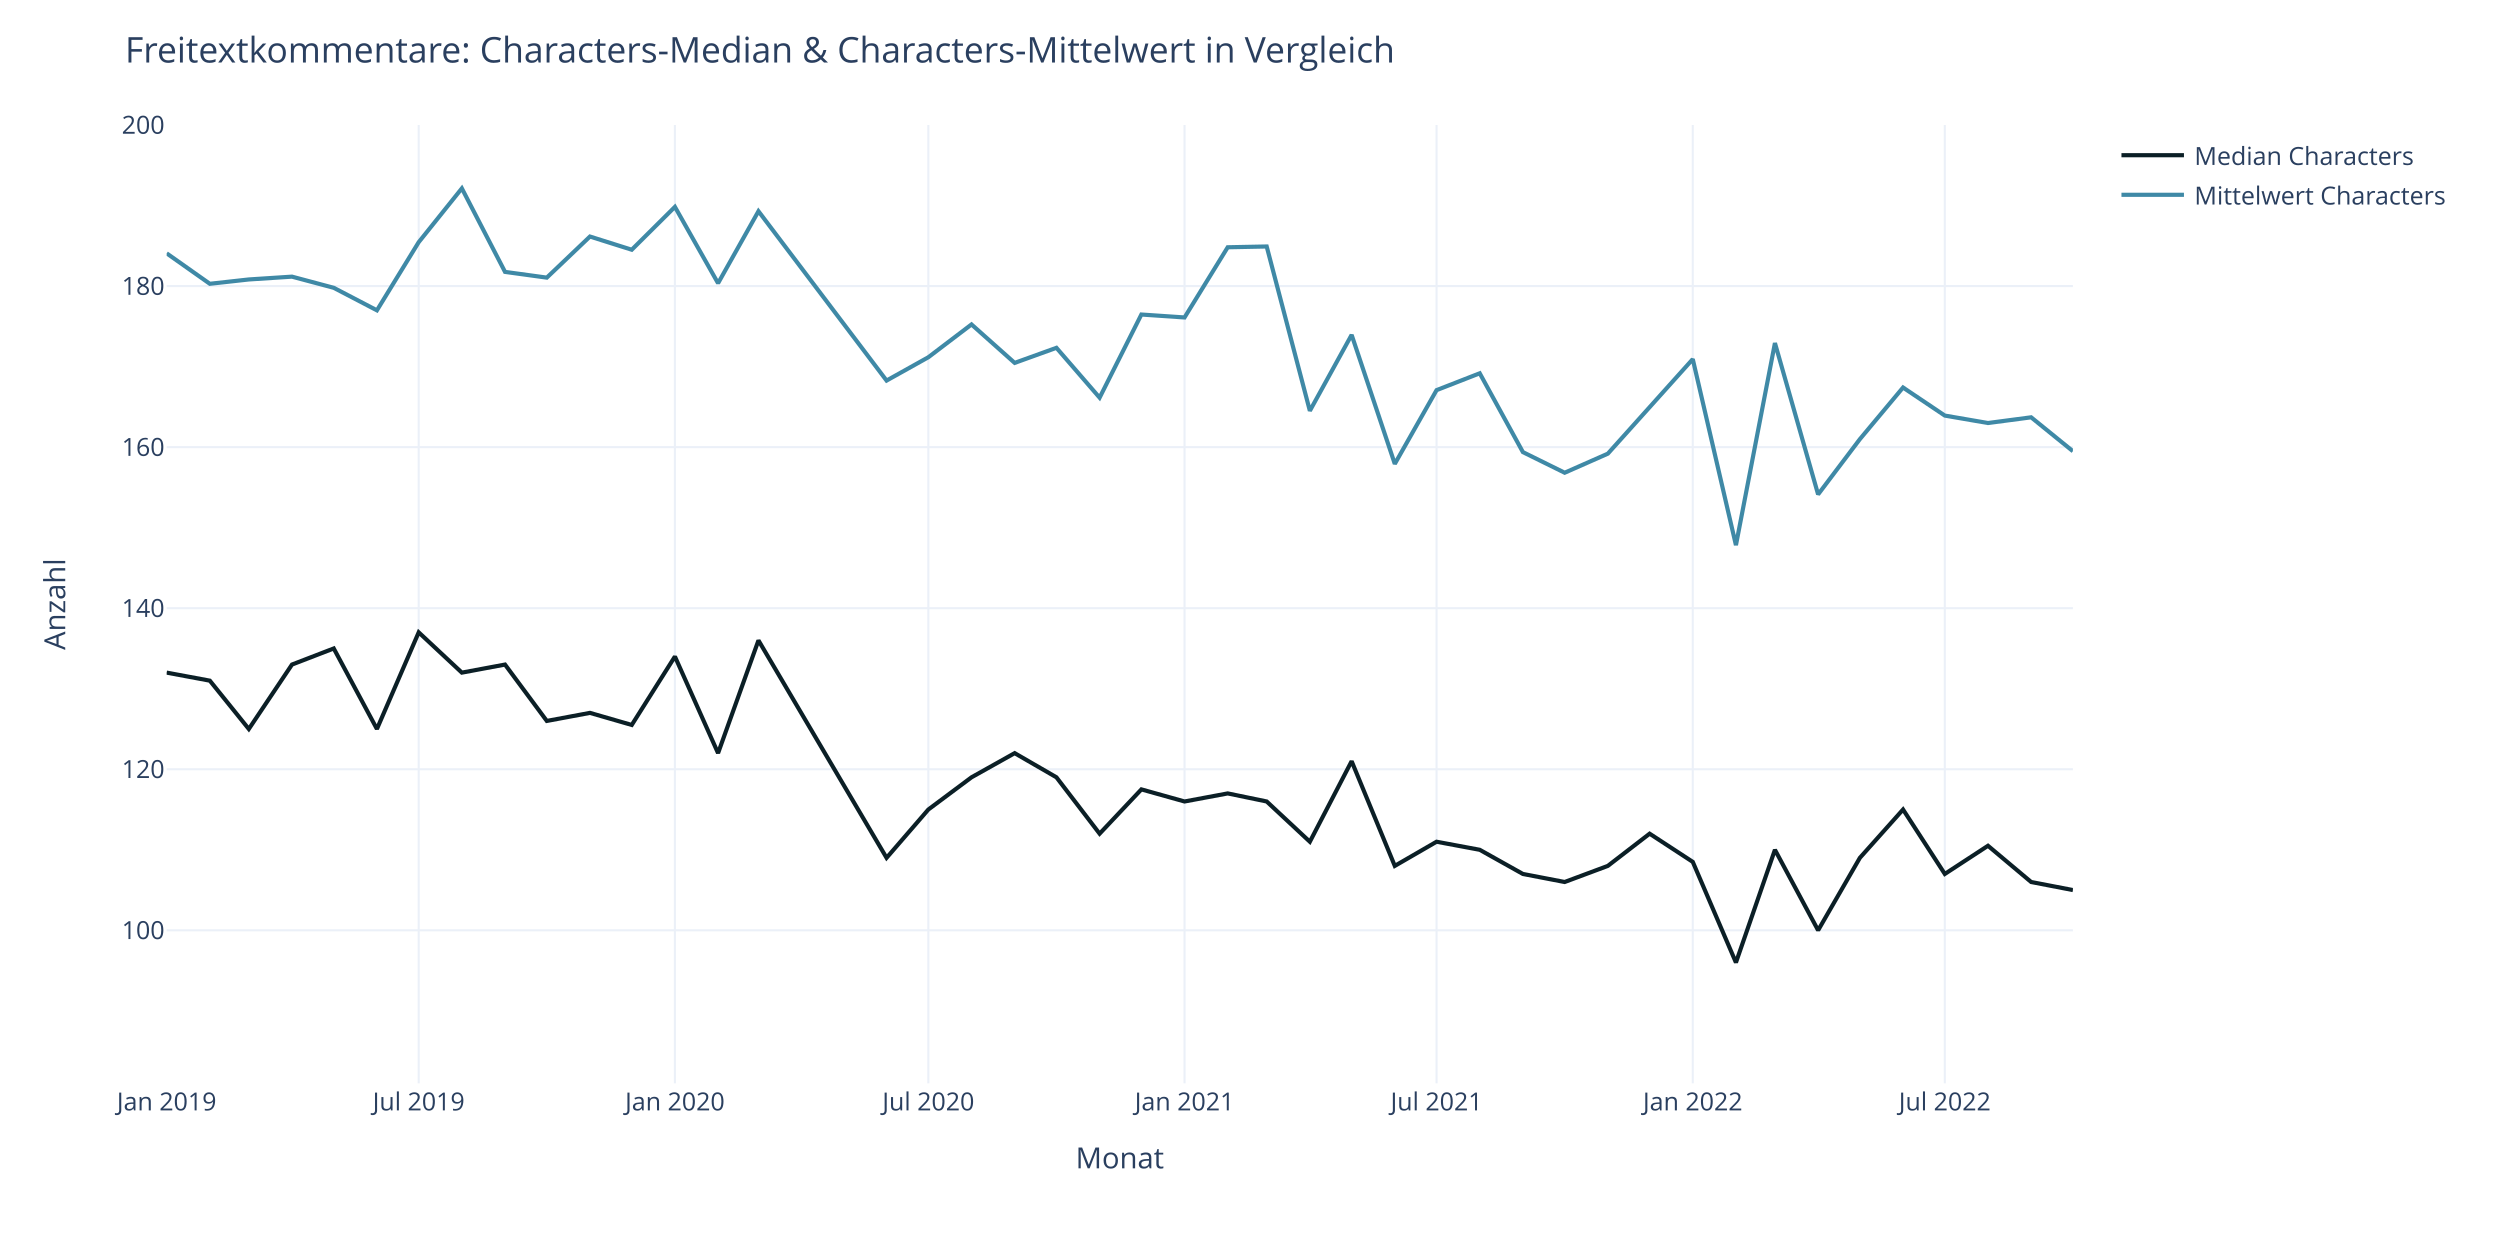
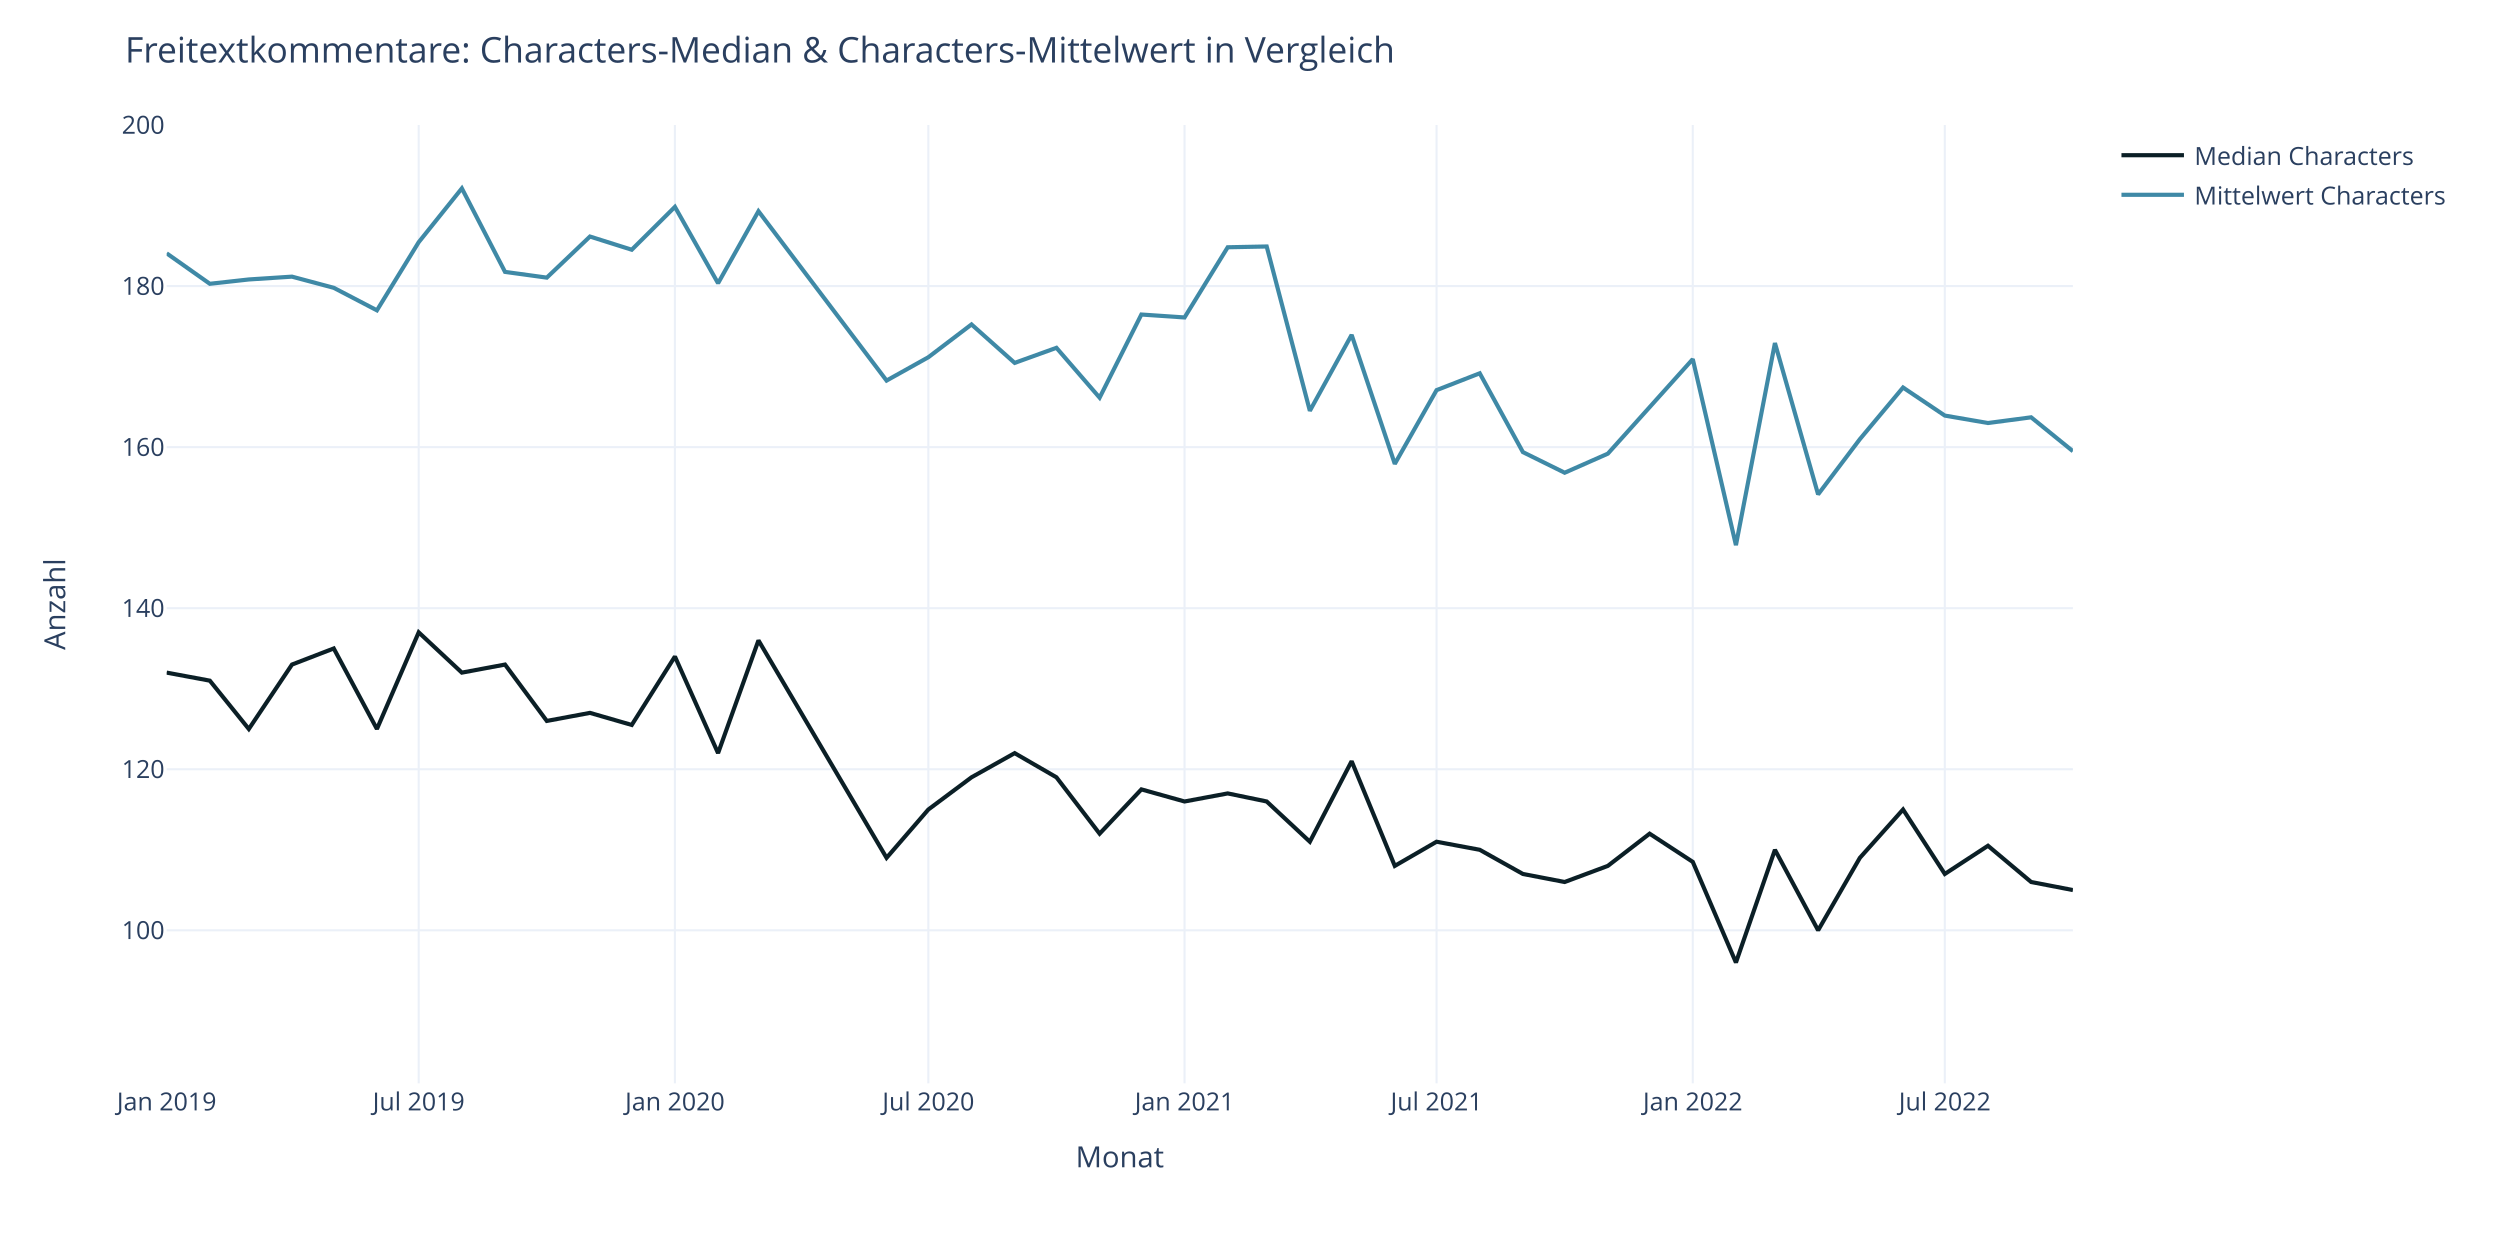
<svg xmlns="http://www.w3.org/2000/svg" class="main-svg" width="1200" height="600" style="" viewBox="0 0 1200 600">
  <rect x="0" y="0" width="1200" height="600" style="fill: rgb(255, 255, 255); fill-opacity: 1;" />
-   <defs id="defs-5435c5">
+   <defs id="defs-4e4f5b">
    <g class="clips">
-       <clipPath id="clip5435c5xyplot" class="plotclip">
+       <clipPath id="clip4e4f5bxyplot" class="plotclip">
        <rect width="915" height="460" />
      </clipPath>
-       <clipPath class="axesclip" id="clip5435c5x">
+       <clipPath class="axesclip" id="clip4e4f5bx">
        <rect x="80" y="0" width="915" height="600" />
      </clipPath>
-       <clipPath class="axesclip" id="clip5435c5y">
+       <clipPath class="axesclip" id="clip4e4f5by">
        <rect x="0" y="60" width="1200" height="460" />
      </clipPath>
-       <clipPath class="axesclip" id="clip5435c5xy">
+       <clipPath class="axesclip" id="clip4e4f5bxy">
        <rect x="80" y="60" width="915" height="460" />
      </clipPath>
    </g>
    <g class="gradients" />
    <g class="patterns" />
  </defs>
  <g class="bglayer" />
  <g class="layer-below">
    <g class="imagelayer" />
    <g class="shapelayer" />
  </g>
  <g class="cartesianlayer">
    <g class="subplot xy">
      <g class="layer-subplot">
        <g class="shapelayer" />
        <g class="imagelayer" />
      </g>
      <g class="minor-gridlayer">
        <g class="x" />
        <g class="y" />
      </g>
      <g class="gridlayer">
        <g class="x">
          <path class="xgrid crisp" transform="translate(200.98,0)" d="M0,60v460" style="stroke: rgb(235, 240, 248); stroke-opacity: 1; stroke-width: 1px;" />
          <path class="xgrid crisp" transform="translate(323.96,0)" d="M0,60v460" style="stroke: rgb(235, 240, 248); stroke-opacity: 1; stroke-width: 1px;" />
          <path class="xgrid crisp" transform="translate(445.6,0)" d="M0,60v460" style="stroke: rgb(235, 240, 248); stroke-opacity: 1; stroke-width: 1px;" />
          <path class="xgrid crisp" transform="translate(568.58,0)" d="M0,60v460" style="stroke: rgb(235, 240, 248); stroke-opacity: 1; stroke-width: 1px;" />
          <path class="xgrid crisp" transform="translate(689.55,0)" d="M0,60v460" style="stroke: rgb(235, 240, 248); stroke-opacity: 1; stroke-width: 1px;" />
          <path class="xgrid crisp" transform="translate(812.53,0)" d="M0,60v460" style="stroke: rgb(235, 240, 248); stroke-opacity: 1; stroke-width: 1px;" />
          <path class="xgrid crisp" transform="translate(933.51,0)" d="M0,60v460" style="stroke: rgb(235, 240, 248); stroke-opacity: 1; stroke-width: 1px;" />
        </g>
        <g class="y">
          <path class="ygrid crisp" transform="translate(0,446.55)" d="M80,0h915" style="stroke: rgb(235, 240, 248); stroke-opacity: 1; stroke-width: 1px;" />
          <path class="ygrid crisp" transform="translate(0,369.24)" d="M80,0h915" style="stroke: rgb(235, 240, 248); stroke-opacity: 1; stroke-width: 1px;" />
          <path class="ygrid crisp" transform="translate(0,291.93)" d="M80,0h915" style="stroke: rgb(235, 240, 248); stroke-opacity: 1; stroke-width: 1px;" />
          <path class="ygrid crisp" transform="translate(0,214.62)" d="M80,0h915" style="stroke: rgb(235, 240, 248); stroke-opacity: 1; stroke-width: 1px;" />
          <path class="ygrid crisp" transform="translate(0,137.31)" d="M80,0h915" style="stroke: rgb(235, 240, 248); stroke-opacity: 1; stroke-width: 1px;" />
        </g>
      </g>
      <g class="zerolinelayer" />
      <path class="xlines-below" />
      <path class="ylines-below" />
      <g class="overlines-below" />
      <g class="xaxislayer-below" />
      <g class="yaxislayer-below" />
      <g class="overaxes-below" />
-       <g class="plot" transform="translate(80,60)" clip-path="url(#clip5435c5xyplot)">
+       <g class="plot" transform="translate(80,60)" clip-path="url(#clip4e4f5bxyplot)">
        <g class="scatterlayer mlayer">
-           <g class="trace scatter tracebe0606" style="stroke-miterlimit: 2; opacity: 1;">
+           <g class="trace scatter trace7fe4f8" style="stroke-miterlimit: 2; opacity: 1;">
            <g class="fills" />
            <g class="errorbars" />
            <g class="lines">
              <path class="js-line" d="M0,262.86L20.72,266.72L39.43,289.92L60.15,258.99L80.2,251.26L100.92,289.92L120.98,243.53L141.69,262.86L162.41,258.99L182.47,286.05L203.18,282.18L223.24,287.98L243.96,255.13L264.67,301.51L284.06,247.39L345.55,351.76L365.6,328.57L386.32,313.11L407.04,301.51L427.09,313.11L447.81,340.17L467.86,318.91L488.58,324.71L509.3,320.84L528.01,324.71L548.73,344.03L568.78,305.38L589.5,355.63L609.55,344.03L630.27,347.9L650.99,359.5L671.04,363.36L691.76,355.63L711.82,340.17L732.53,353.7L753.25,402.02L771.97,347.9L792.69,386.55L812.74,351.76L833.46,328.57L853.51,359.5L874.23,345.97L894.95,363.36L915,367.23" style="vector-effect: non-scaling-stroke; fill: none; stroke: rgb(11, 31, 38); stroke-opacity: 1; stroke-width: 2px; opacity: 1;" />
            </g>
            <g class="points" />
            <g class="text" />
          </g>
-           <g class="trace scatter tracec0f234" style="stroke-miterlimit: 2; opacity: 1;">
+           <g class="trace scatter trace4075c9" style="stroke-miterlimit: 2; opacity: 1;">
            <g class="fills" />
            <g class="errorbars" />
            <g class="lines">
              <path class="js-line" d="M0,61.6L20.72,76.22L39.43,74.14L60.15,72.79L80.2,78.15L100.92,88.96L120.98,56.24L141.69,30.42L162.41,70.51L182.47,73.26L203.18,53.54L223.24,59.87L243.96,39.3L264.67,75.95L284.06,41.39L345.55,122.67L365.6,111.48L386.32,95.73L407.04,114.19L427.09,106.95L447.81,130.88L467.86,90.97L488.58,92.38L509.3,58.69L528.01,58.31L548.73,137.19L568.78,100.74L589.5,162.67L609.55,127.27L630.27,119.18L650.99,157.01L671.04,166.91L691.76,157.76L732.53,112.39L753.25,201.68L771.97,104.66L792.69,177.31L812.74,150.79L833.46,126.01L853.51,139.48L874.23,143.05L894.95,140.31L915,156.58" style="vector-effect: non-scaling-stroke; fill: none; stroke: rgb(63, 137, 166); stroke-opacity: 1; stroke-width: 2px; opacity: 1;" />
            </g>
            <g class="points" />
            <g class="text" />
          </g>
        </g>
      </g>
      <g class="overplot" />
      <path class="xlines-above crisp" d="M0,0" style="fill: none;" />
      <path class="ylines-above crisp" d="M0,0" style="fill: none;" />
      <g class="overlines-above" />
      <g class="xaxislayer-above">
        <g class="xtick">
          <text text-anchor="middle" x="0" y="533" transform="translate(80,0)" style="font-family: 'Open Sans', verdana, arial, sans-serif; font-size: 12px; fill: rgb(42, 63, 95); fill-opacity: 1; white-space: pre; opacity: 1;">Jan 2019</text>
        </g>
        <g class="xtick">
          <text text-anchor="middle" x="0" y="533" style="font-family: 'Open Sans', verdana, arial, sans-serif; font-size: 12px; fill: rgb(42, 63, 95); fill-opacity: 1; white-space: pre; opacity: 1;" transform="translate(200.98,0)">Jul 2019</text>
        </g>
        <g class="xtick">
          <text text-anchor="middle" x="0" y="533" style="font-family: 'Open Sans', verdana, arial, sans-serif; font-size: 12px; fill: rgb(42, 63, 95); fill-opacity: 1; white-space: pre; opacity: 1;" transform="translate(323.96,0)">Jan 2020</text>
        </g>
        <g class="xtick">
          <text text-anchor="middle" x="0" y="533" style="font-family: 'Open Sans', verdana, arial, sans-serif; font-size: 12px; fill: rgb(42, 63, 95); fill-opacity: 1; white-space: pre; opacity: 1;" transform="translate(445.6,0)">Jul 2020</text>
        </g>
        <g class="xtick">
          <text text-anchor="middle" x="0" y="533" style="font-family: 'Open Sans', verdana, arial, sans-serif; font-size: 12px; fill: rgb(42, 63, 95); fill-opacity: 1; white-space: pre; opacity: 1;" transform="translate(568.58,0)">Jan 2021</text>
        </g>
        <g class="xtick">
          <text text-anchor="middle" x="0" y="533" style="font-family: 'Open Sans', verdana, arial, sans-serif; font-size: 12px; fill: rgb(42, 63, 95); fill-opacity: 1; white-space: pre; opacity: 1;" transform="translate(689.55,0)">Jul 2021</text>
        </g>
        <g class="xtick">
          <text text-anchor="middle" x="0" y="533" style="font-family: 'Open Sans', verdana, arial, sans-serif; font-size: 12px; fill: rgb(42, 63, 95); fill-opacity: 1; white-space: pre; opacity: 1;" transform="translate(812.53,0)">Jan 2022</text>
        </g>
        <g class="xtick">
          <text text-anchor="middle" x="0" y="533" style="font-family: 'Open Sans', verdana, arial, sans-serif; font-size: 12px; fill: rgb(42, 63, 95); fill-opacity: 1; white-space: pre; opacity: 1;" transform="translate(933.51,0)">Jul 2022</text>
        </g>
      </g>
      <g class="yaxislayer-above">
        <g class="ytick">
          <text text-anchor="end" x="79" y="4.2" transform="translate(0,446.55)" style="font-family: 'Open Sans', verdana, arial, sans-serif; font-size: 12px; fill: rgb(42, 63, 95); fill-opacity: 1; white-space: pre; opacity: 1;">100</text>
        </g>
        <g class="ytick">
          <text text-anchor="end" x="79" y="4.2" style="font-family: 'Open Sans', verdana, arial, sans-serif; font-size: 12px; fill: rgb(42, 63, 95); fill-opacity: 1; white-space: pre; opacity: 1;" transform="translate(0,369.24)">120</text>
        </g>
        <g class="ytick">
          <text text-anchor="end" x="79" y="4.2" style="font-family: 'Open Sans', verdana, arial, sans-serif; font-size: 12px; fill: rgb(42, 63, 95); fill-opacity: 1; white-space: pre; opacity: 1;" transform="translate(0,291.93)">140</text>
        </g>
        <g class="ytick">
          <text text-anchor="end" x="79" y="4.2" style="font-family: 'Open Sans', verdana, arial, sans-serif; font-size: 12px; fill: rgb(42, 63, 95); fill-opacity: 1; white-space: pre; opacity: 1;" transform="translate(0,214.62)">160</text>
        </g>
        <g class="ytick">
          <text text-anchor="end" x="79" y="4.2" style="font-family: 'Open Sans', verdana, arial, sans-serif; font-size: 12px; fill: rgb(42, 63, 95); fill-opacity: 1; white-space: pre; opacity: 1;" transform="translate(0,137.31)">180</text>
        </g>
        <g class="ytick">
          <text text-anchor="end" x="79" y="4.2" style="font-family: 'Open Sans', verdana, arial, sans-serif; font-size: 12px; fill: rgb(42, 63, 95); fill-opacity: 1; white-space: pre; opacity: 1;" transform="translate(0,60)">200</text>
        </g>
      </g>
      <g class="overaxes-above" />
    </g>
  </g>
  <g class="polarlayer" />
  <g class="smithlayer" />
  <g class="ternarylayer" />
  <g class="geolayer" />
  <g class="funnelarealayer" />
  <g class="pielayer" />
  <g class="iciclelayer" />
  <g class="treemaplayer" />
  <g class="sunburstlayer" />
  <g class="glimages" />
-   <defs id="topdefs-5435c5">
+   <defs id="topdefs-4e4f5b">
    <g class="clips" />
-     <clipPath id="legend5435c5">
+     <clipPath id="legend4e4f5b">
      <rect width="175" height="48" x="0" y="0" />
    </clipPath>
  </defs>
  <g class="layer-above">
    <g class="imagelayer" />
    <g class="shapelayer" />
  </g>
  <g class="infolayer">
    <g class="legend" pointer-events="all" transform="translate(1013.3,60)">
      <rect class="bg" shape-rendering="crispEdges" style="stroke: rgb(68, 68, 68); stroke-opacity: 1; fill: rgb(255, 255, 255); fill-opacity: 1; stroke-width: 0px;" width="175" height="48" x="0" y="0" />
-       <g class="scrollbox" transform="" clip-path="url(#legend5435c5)">
+       <g class="scrollbox" transform="" clip-path="url(#legend4e4f5b)">
        <g class="groups" transform="">
          <g class="traces" transform="translate(0,14.5)" style="opacity: 1;">
            <text class="legendtext" text-anchor="start" x="40" y="4.68" style="font-family: 'Open Sans', verdana, arial, sans-serif; font-size: 12px; fill: rgb(42, 63, 95); fill-opacity: 1; white-space: pre;">Median Characters</text>
            <g class="layers" style="opacity: 1;">
              <g class="legendfill" />
              <g class="legendlines">
                <path class="js-line" d="M5,0h30" style="fill: none; stroke: rgb(11, 31, 38); stroke-opacity: 1; stroke-width: 2px;" />
              </g>
              <g class="legendsymbols">
                <g class="legendpoints" />
              </g>
            </g>
            <rect class="legendtoggle" x="0" y="-9.5" width="169.359" height="19" style="fill: rgb(0, 0, 0); fill-opacity: 0;" />
          </g>
        </g>
        <g class="groups" transform="">
          <g class="traces" transform="translate(0,33.5)" style="opacity: 1;">
            <text class="legendtext" text-anchor="start" x="40" y="4.68" style="font-family: 'Open Sans', verdana, arial, sans-serif; font-size: 12px; fill: rgb(42, 63, 95); fill-opacity: 1; white-space: pre;">Mittelwert Characters</text>
            <g class="layers" style="opacity: 1;">
              <g class="legendfill" />
              <g class="legendlines">
                <path class="js-line" d="M5,0h30" style="fill: none; stroke: rgb(63, 137, 166); stroke-opacity: 1; stroke-width: 2px;" />
              </g>
              <g class="legendsymbols">
                <g class="legendpoints" />
              </g>
            </g>
            <rect class="legendtoggle" x="0" y="-9.5" width="169.359" height="19" style="fill: rgb(0, 0, 0); fill-opacity: 0;" />
          </g>
        </g>
      </g>
      <rect class="scrollbar" rx="20" ry="3" width="0" height="0" style="fill: rgb(128, 139, 164); fill-opacity: 1;" x="0" y="0" />
    </g>
    <g class="g-gtitle">
      <text class="gtitle" x="60" y="30" text-anchor="start" dy="0em" style="font-family: 'Open Sans', verdana, arial, sans-serif; font-size: 17px; fill: rgb(42, 63, 95); opacity: 1; font-weight: normal; white-space: pre;">Freitextkommentare: Characters-Median &amp; Characters-Mittelwert in Vergleich</text>
    </g>
    <g class="g-xtitle">
-       <text class="xtitle" x="537.5" y="560.8" text-anchor="middle" style="font-family: 'Open Sans', verdana, arial, sans-serif; font-size: 14px; fill: rgb(42, 63, 95); opacity: 1; font-weight: normal; white-space: pre;">Monat</text>
+       <text class="xtitle" x="537.5" y="560.3" text-anchor="middle" style="font-family: 'Open Sans', verdana, arial, sans-serif; font-size: 14px; fill: rgb(42, 63, 95); opacity: 1; font-weight: normal; white-space: pre;">Monat</text>
    </g>
    <g class="g-ytitle">
      <text class="ytitle" transform="rotate(-90,31.30938,290)" x="31.309" y="290" text-anchor="middle" style="font-family: 'Open Sans', verdana, arial, sans-serif; font-size: 14px; fill: rgb(42, 63, 95); opacity: 1; font-weight: normal; white-space: pre;">Anzahl</text>
    </g>
  </g>
</svg>
